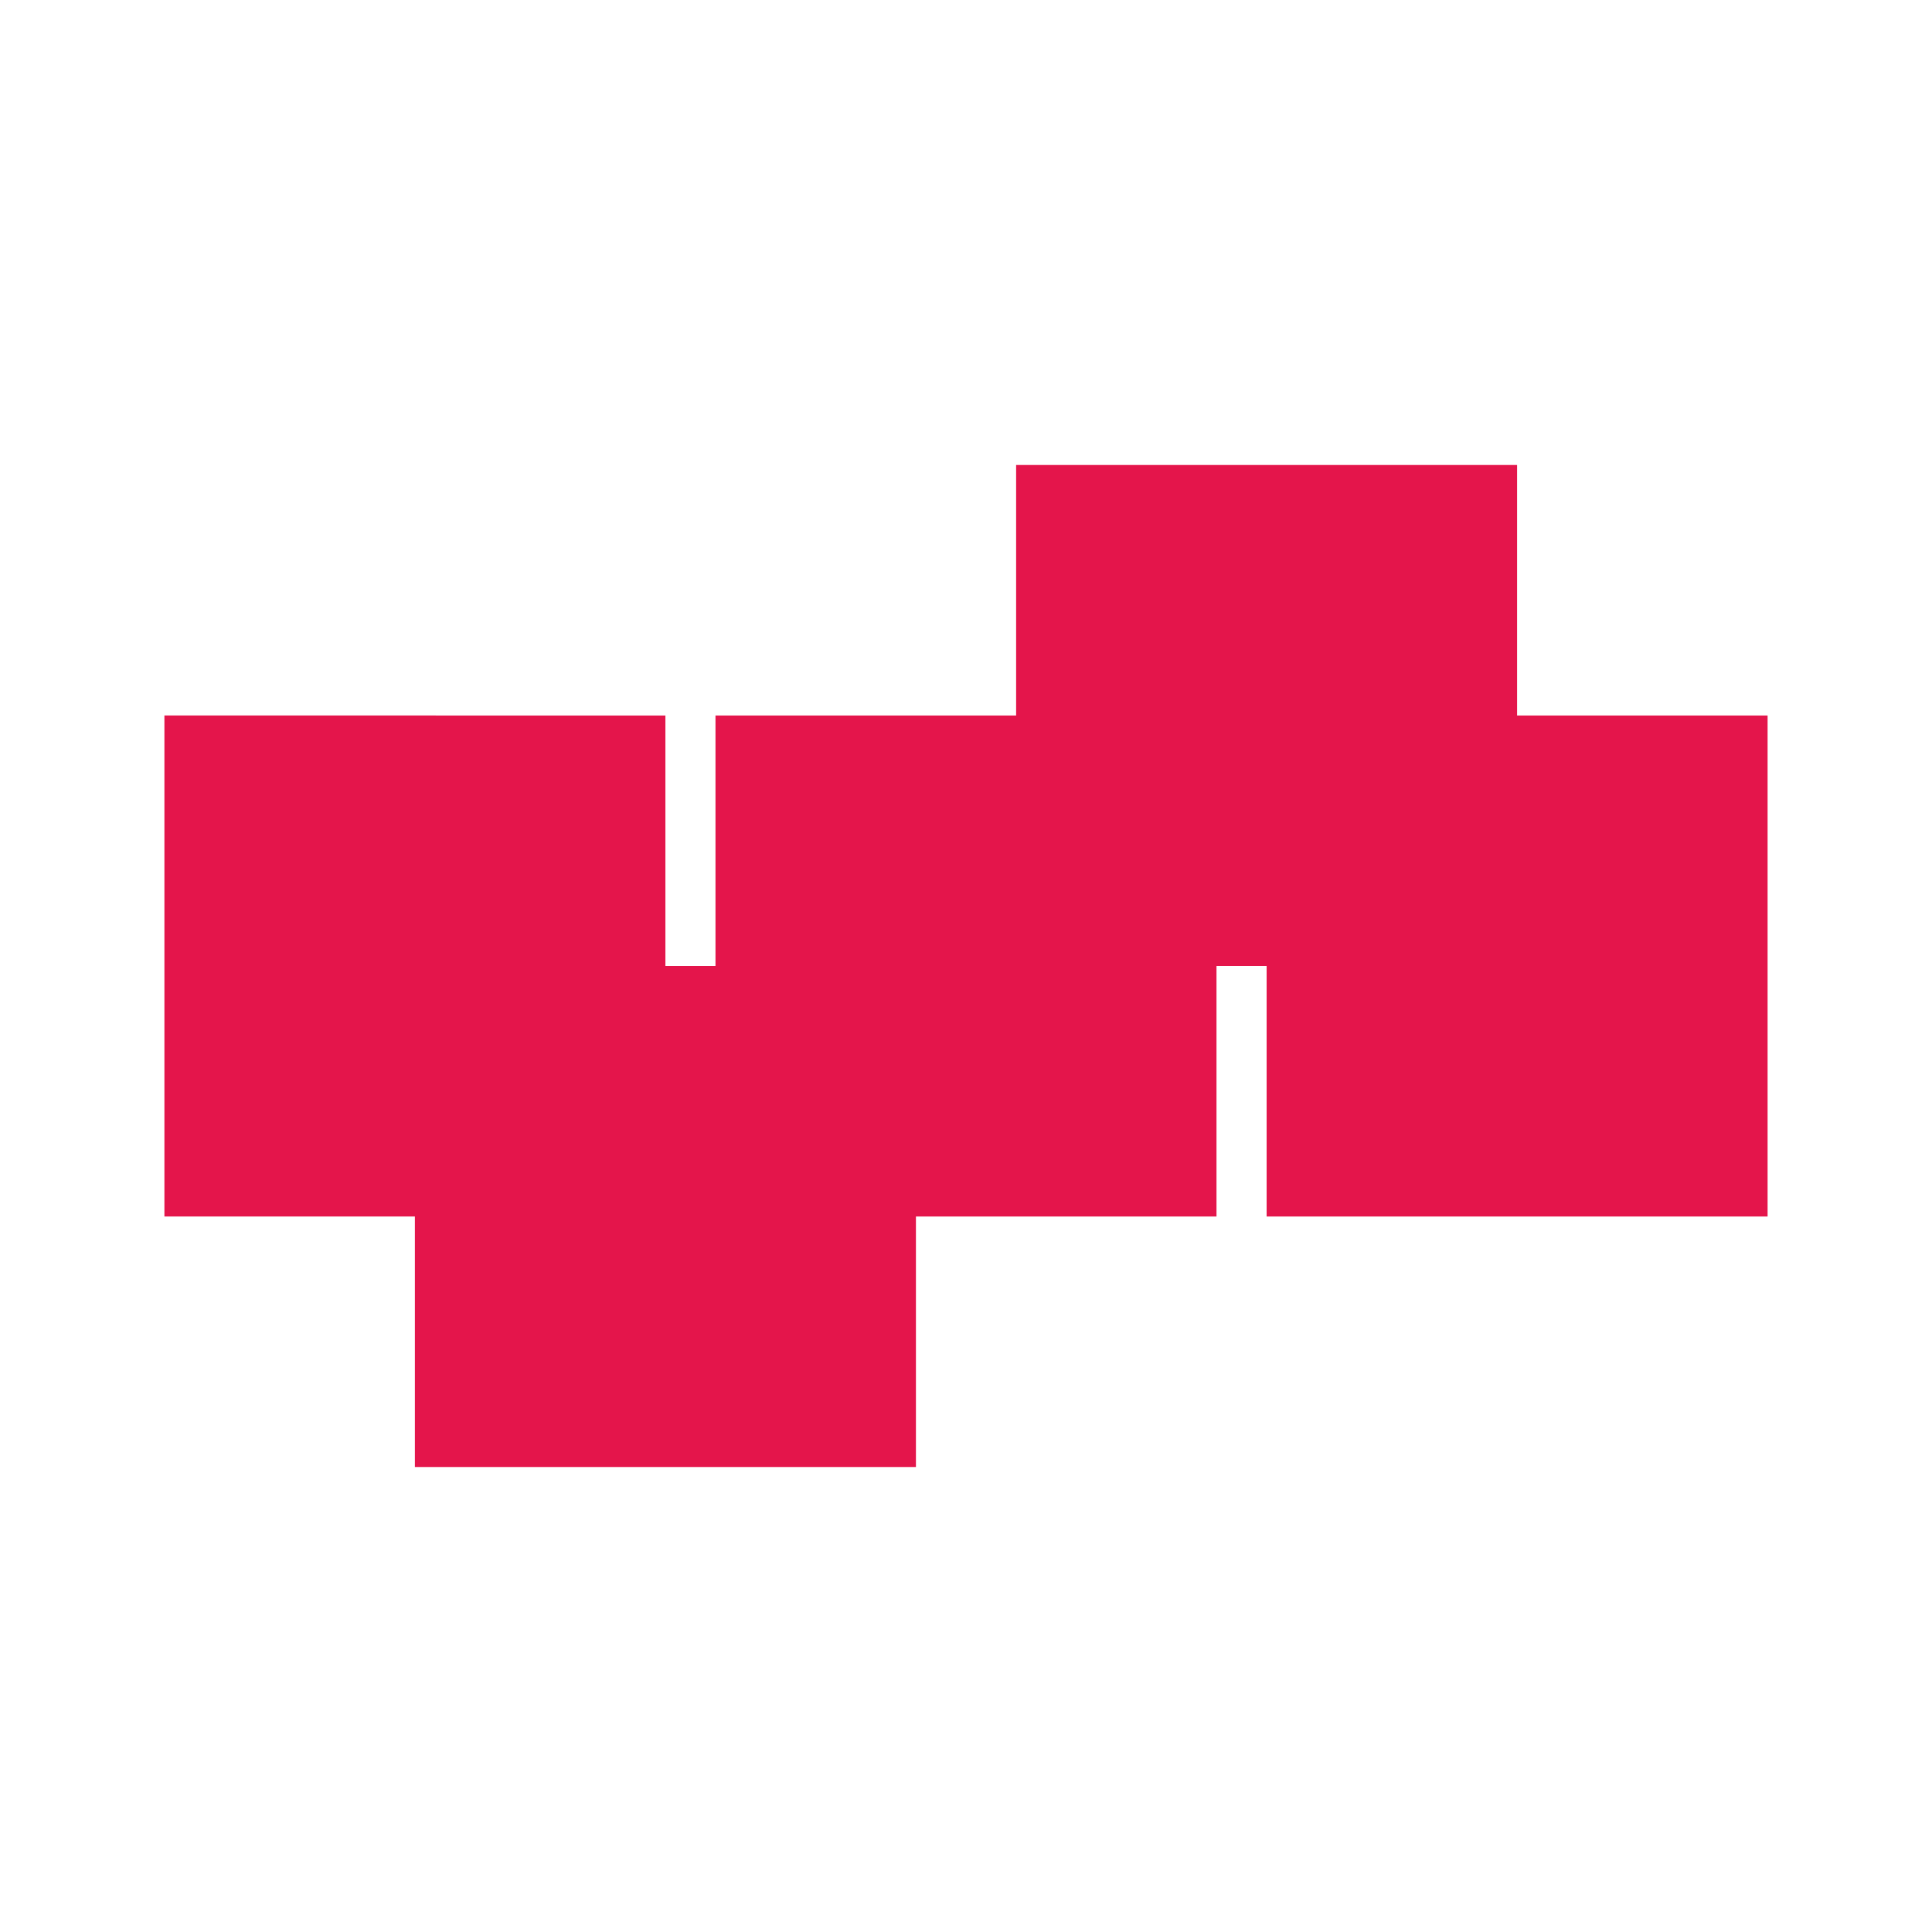
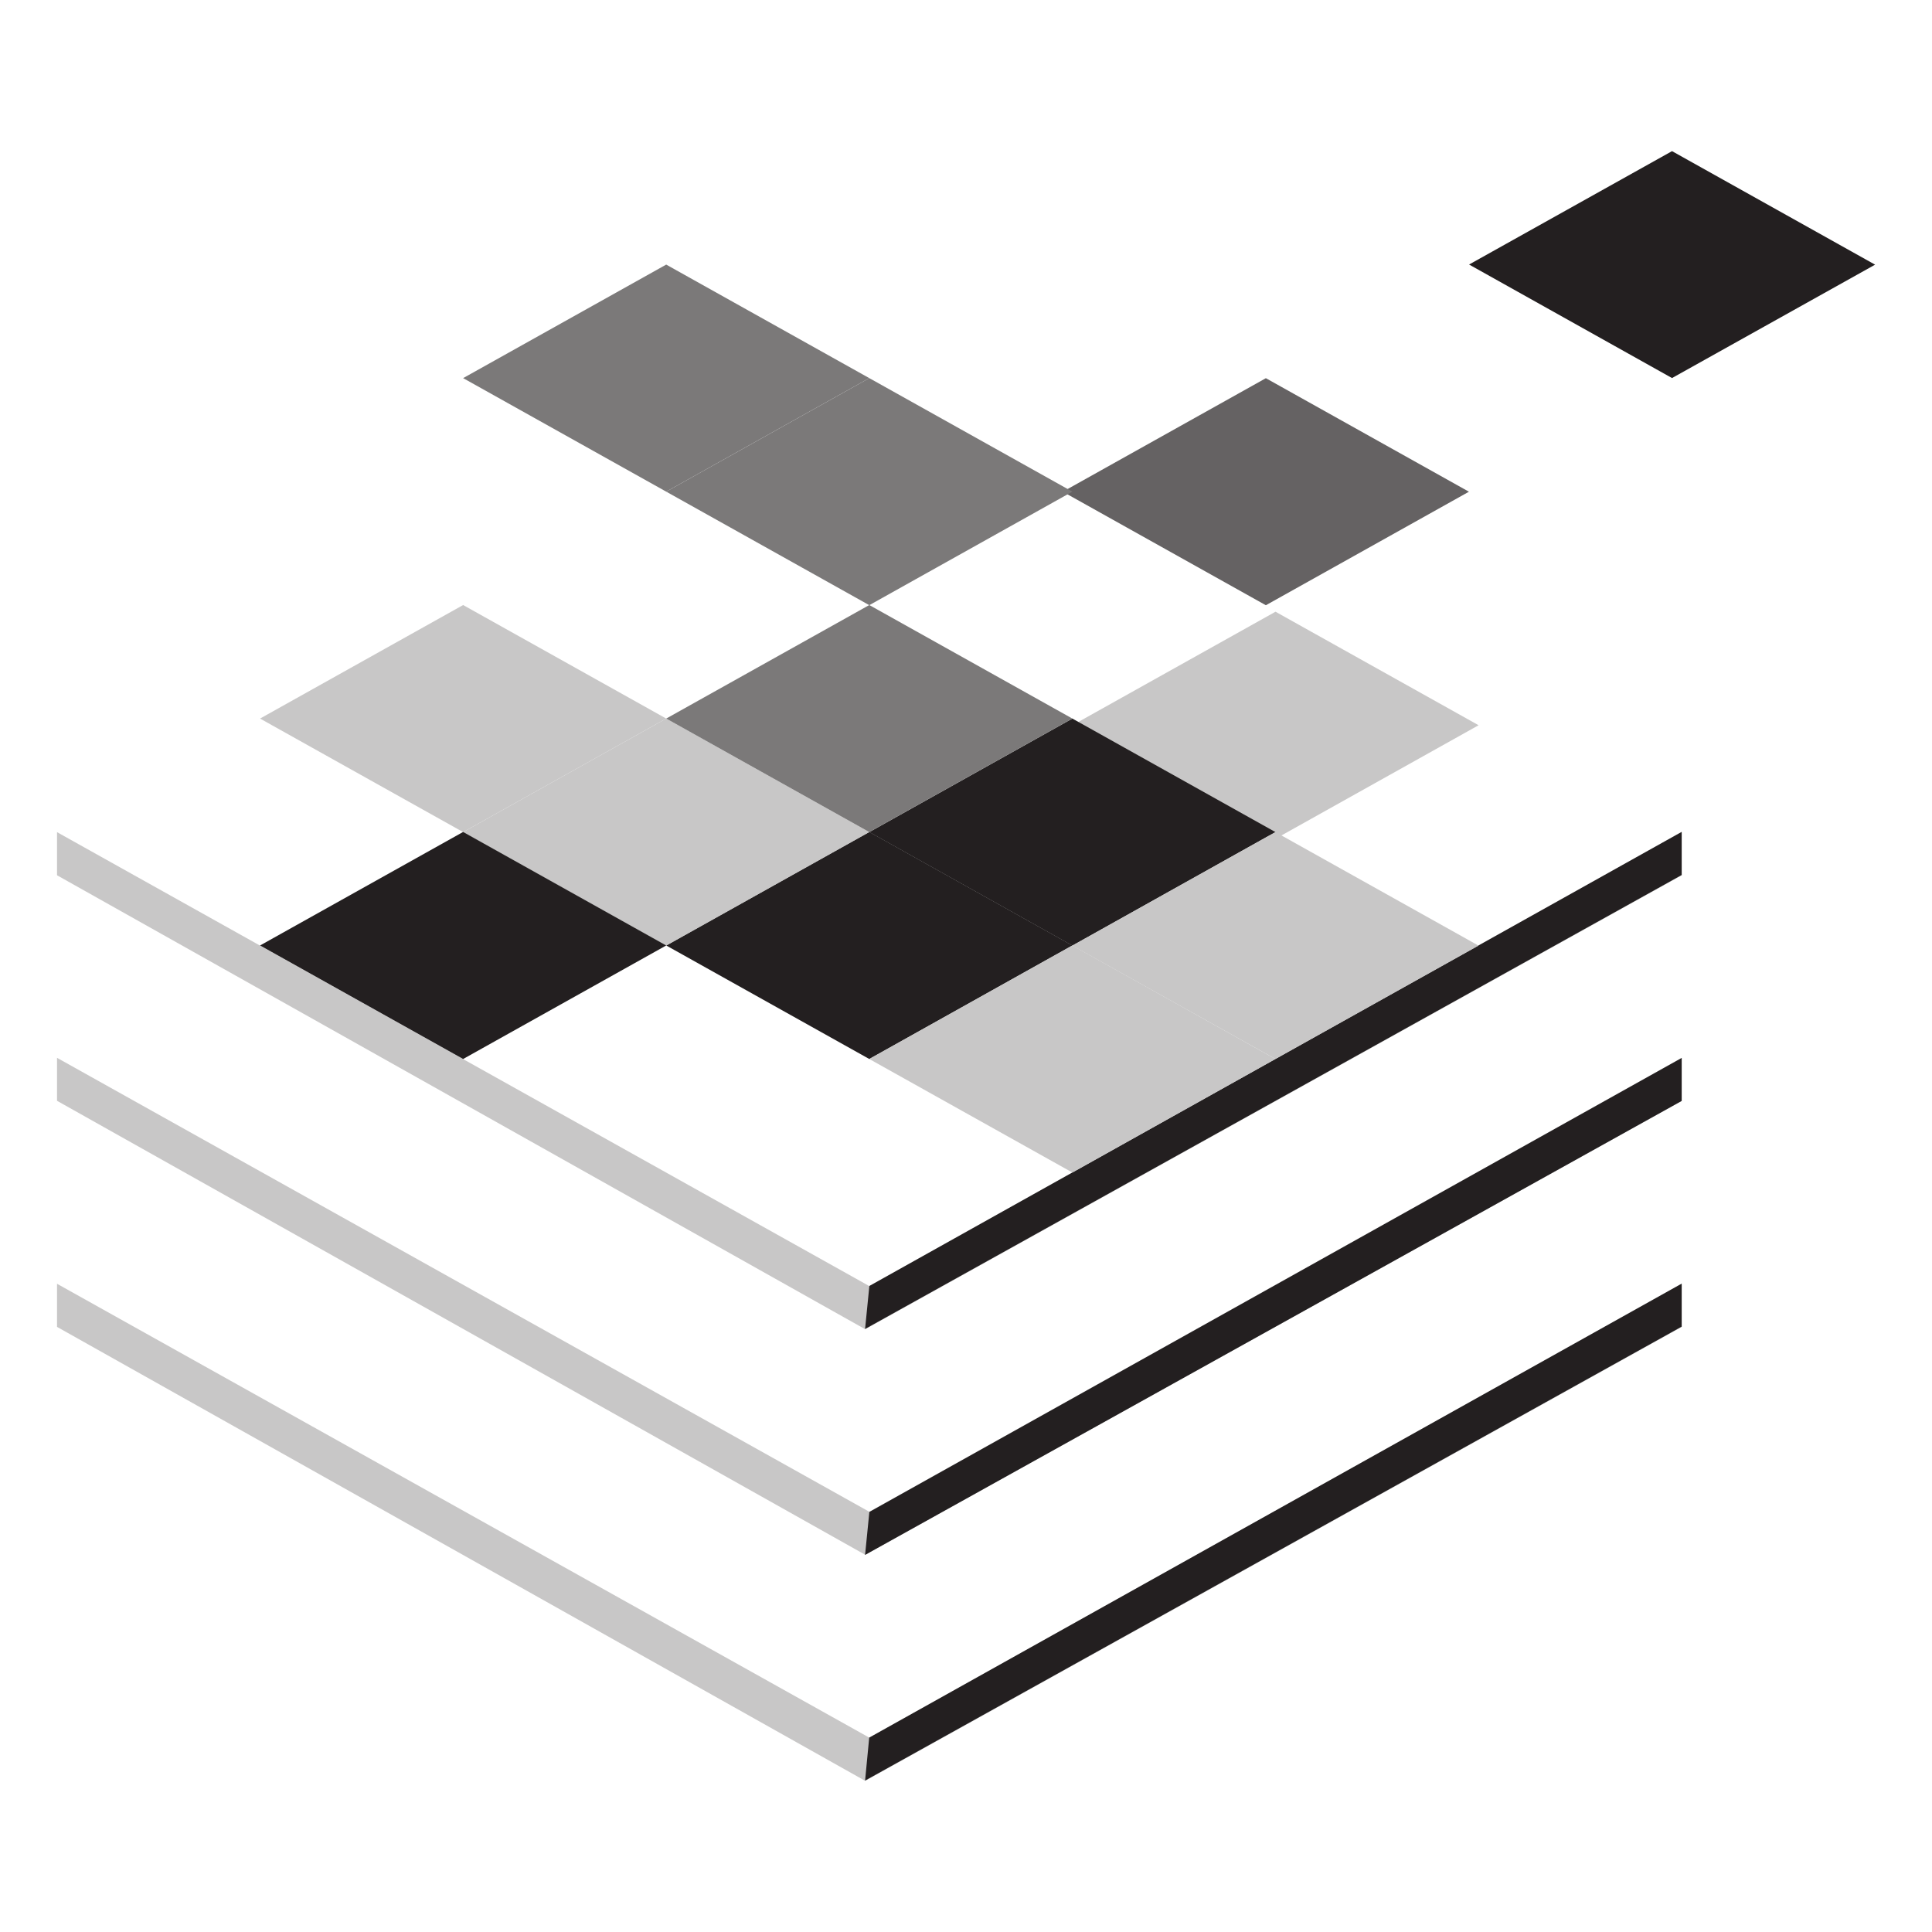
- <svg xmlns="http://www.w3.org/2000/svg" viewBox="0 0 100 100.001" version="1.1" width="100" height="100" xml:space="preserve" id="int-header-logo-img">
-   <defs id="defs33" />
-   <g id="g28" transform="matrix(1.25,0,0,-1.25,-6.7752613e-4,100.001)">
-     <g id="g26" transform="scale(0.1)">
-       <g transform="translate(68.08042,192.5438)" id="g3745">
-         <path style="fill:#e4154b" d="M 0,103.73 H 207.45 V 311.19 L 0,311.2 Z" id="path2" />
-         <path style="fill:#e4154b" d="M 228.19,103.73 H 435.65 V 311.19 H 228.19 Z" id="path4" />
-         <path style="fill:#e4154b" d="M 456.41,103.73 H 663.85 V 311.19 H 456.41 Z" id="path6" />
-         <path style="fill:#e4154b" d="M 103.72,0 H 311.19 V 207.46 H 103.72 Z" id="path8" />
-         <path style="fill:#e4154b" d="M 352.68,207.46 H 560.12 V 414.92 H 352.68 Z" id="path10" />
-       </g>
-     </g>
+ <svg xmlns="http://www.w3.org/2000/svg" xmlns:xlink="http://www.w3.org/1999/xlink" id="svg49" width="53" height="53" version="1.1" viewBox="0 0 14.023 14.023">
+   <style id="style2">.B{fill:#c8c7c7}.C{fill:#231f20}</style>
+   <path id="path4" class="B" d="m0.414 6.04v0.313l5.866 3.295 5.927-3.295v-0.313l-5.897 3.295z" fill="#c8c7c7" />
+   <path id="path6" class="C" d="m6.279 9.646 5.927-3.295v-0.313l-5.896 3.296z" fill="#231f20" />
+   <path id="path8" class="B" d="m0.414 7.678v0.312l5.866 3.295 5.927-3.295v-0.312l-5.897 3.295z" fill="#c8c7c7" />
+   <path id="path10" class="C" d="m6.279 11.286 5.927-3.295v-0.312l-5.896 3.295z" fill="#231f20" />
+   <path id="path12" class="B" d="m0.414 9.318v0.313l5.866 3.295 5.927-3.295v-0.313l-5.896 3.295z" fill="#c8c7c7" />
+   <path id="path14" class="C" d="m6.279 12.924 5.927-3.295v-0.312l-5.897 3.295z" fill="#231f20" />
+   <path id="path16" class="B" d="m9.258 6.088-1.474-0.824 1.474-0.824 1.474 0.824z" fill="#c8c7c7" />
+   <use id="use18" class="C" transform="translate(.41352 1.0975)" width="100%" height="100%" fill="#231f20" xlink:href="#B" />
+   <path id="path20" d="m9.188 4.393-1.474-0.824 1.474-0.824 1.474 0.824z" fill="#656263" />
+   <use id="use22" class="C" transform="translate(.41352 1.0975)" x="-1.474" y="0.823" width="100%" height="100%" fill="#231f20" xlink:href="#B" />
+   <use id="use24" class="B" transform="translate(.41352 1.0975)" x="-2.948" width="100%" height="100%" fill="#c8c7c7" xlink:href="#B" />
+   <g id="g32" transform="translate(.41352 1.0975)" fill="#7b7979">
+     <use id="use26" x="-1.474" y="-0.824" width="100%" height="100%" xlink:href="#B" />
+     <use id="use28" x="-1.474" y="-2.471" width="100%" height="100%" xlink:href="#B" />
+     <path id="path30" d="m4.422 2.471-1.474-0.824 1.474-0.824 1.474 0.824z" />
  </g>
+   <use id="use34" class="B" transform="translate(.41352 1.0975)" x="-4.422" y="-0.824" width="100%" height="100%" fill="#c8c7c7" xlink:href="#B" />
+   <path id="path36" class="C" d="m12.136 2.744-1.473-0.824 1.473-0.823 1.474 0.824z" fill="#231f20" />
+   <g id="g42" class="B" transform="translate(.41352 1.0975)" fill="#c8c7c7">
+     <path id="path38" d="m8.844 6.589-1.474-0.823 1.474-0.824 1.474 0.824z" />
+     <use id="use40" y="1.647" width="100%" height="100%" xlink:href="#B" />
+   </g>
+   <use id="use44" class="C" transform="translate(.41352 1.0975)" x="-4.422" y="0.823" width="100%" height="100%" fill="#231f20" xlink:href="#B" />
+   <defs id="defs47">
+     <path id="B" d="m7.37 5.766-1.474-0.824 1.474-0.824 1.474 0.824z" />
+   </defs>
</svg>
